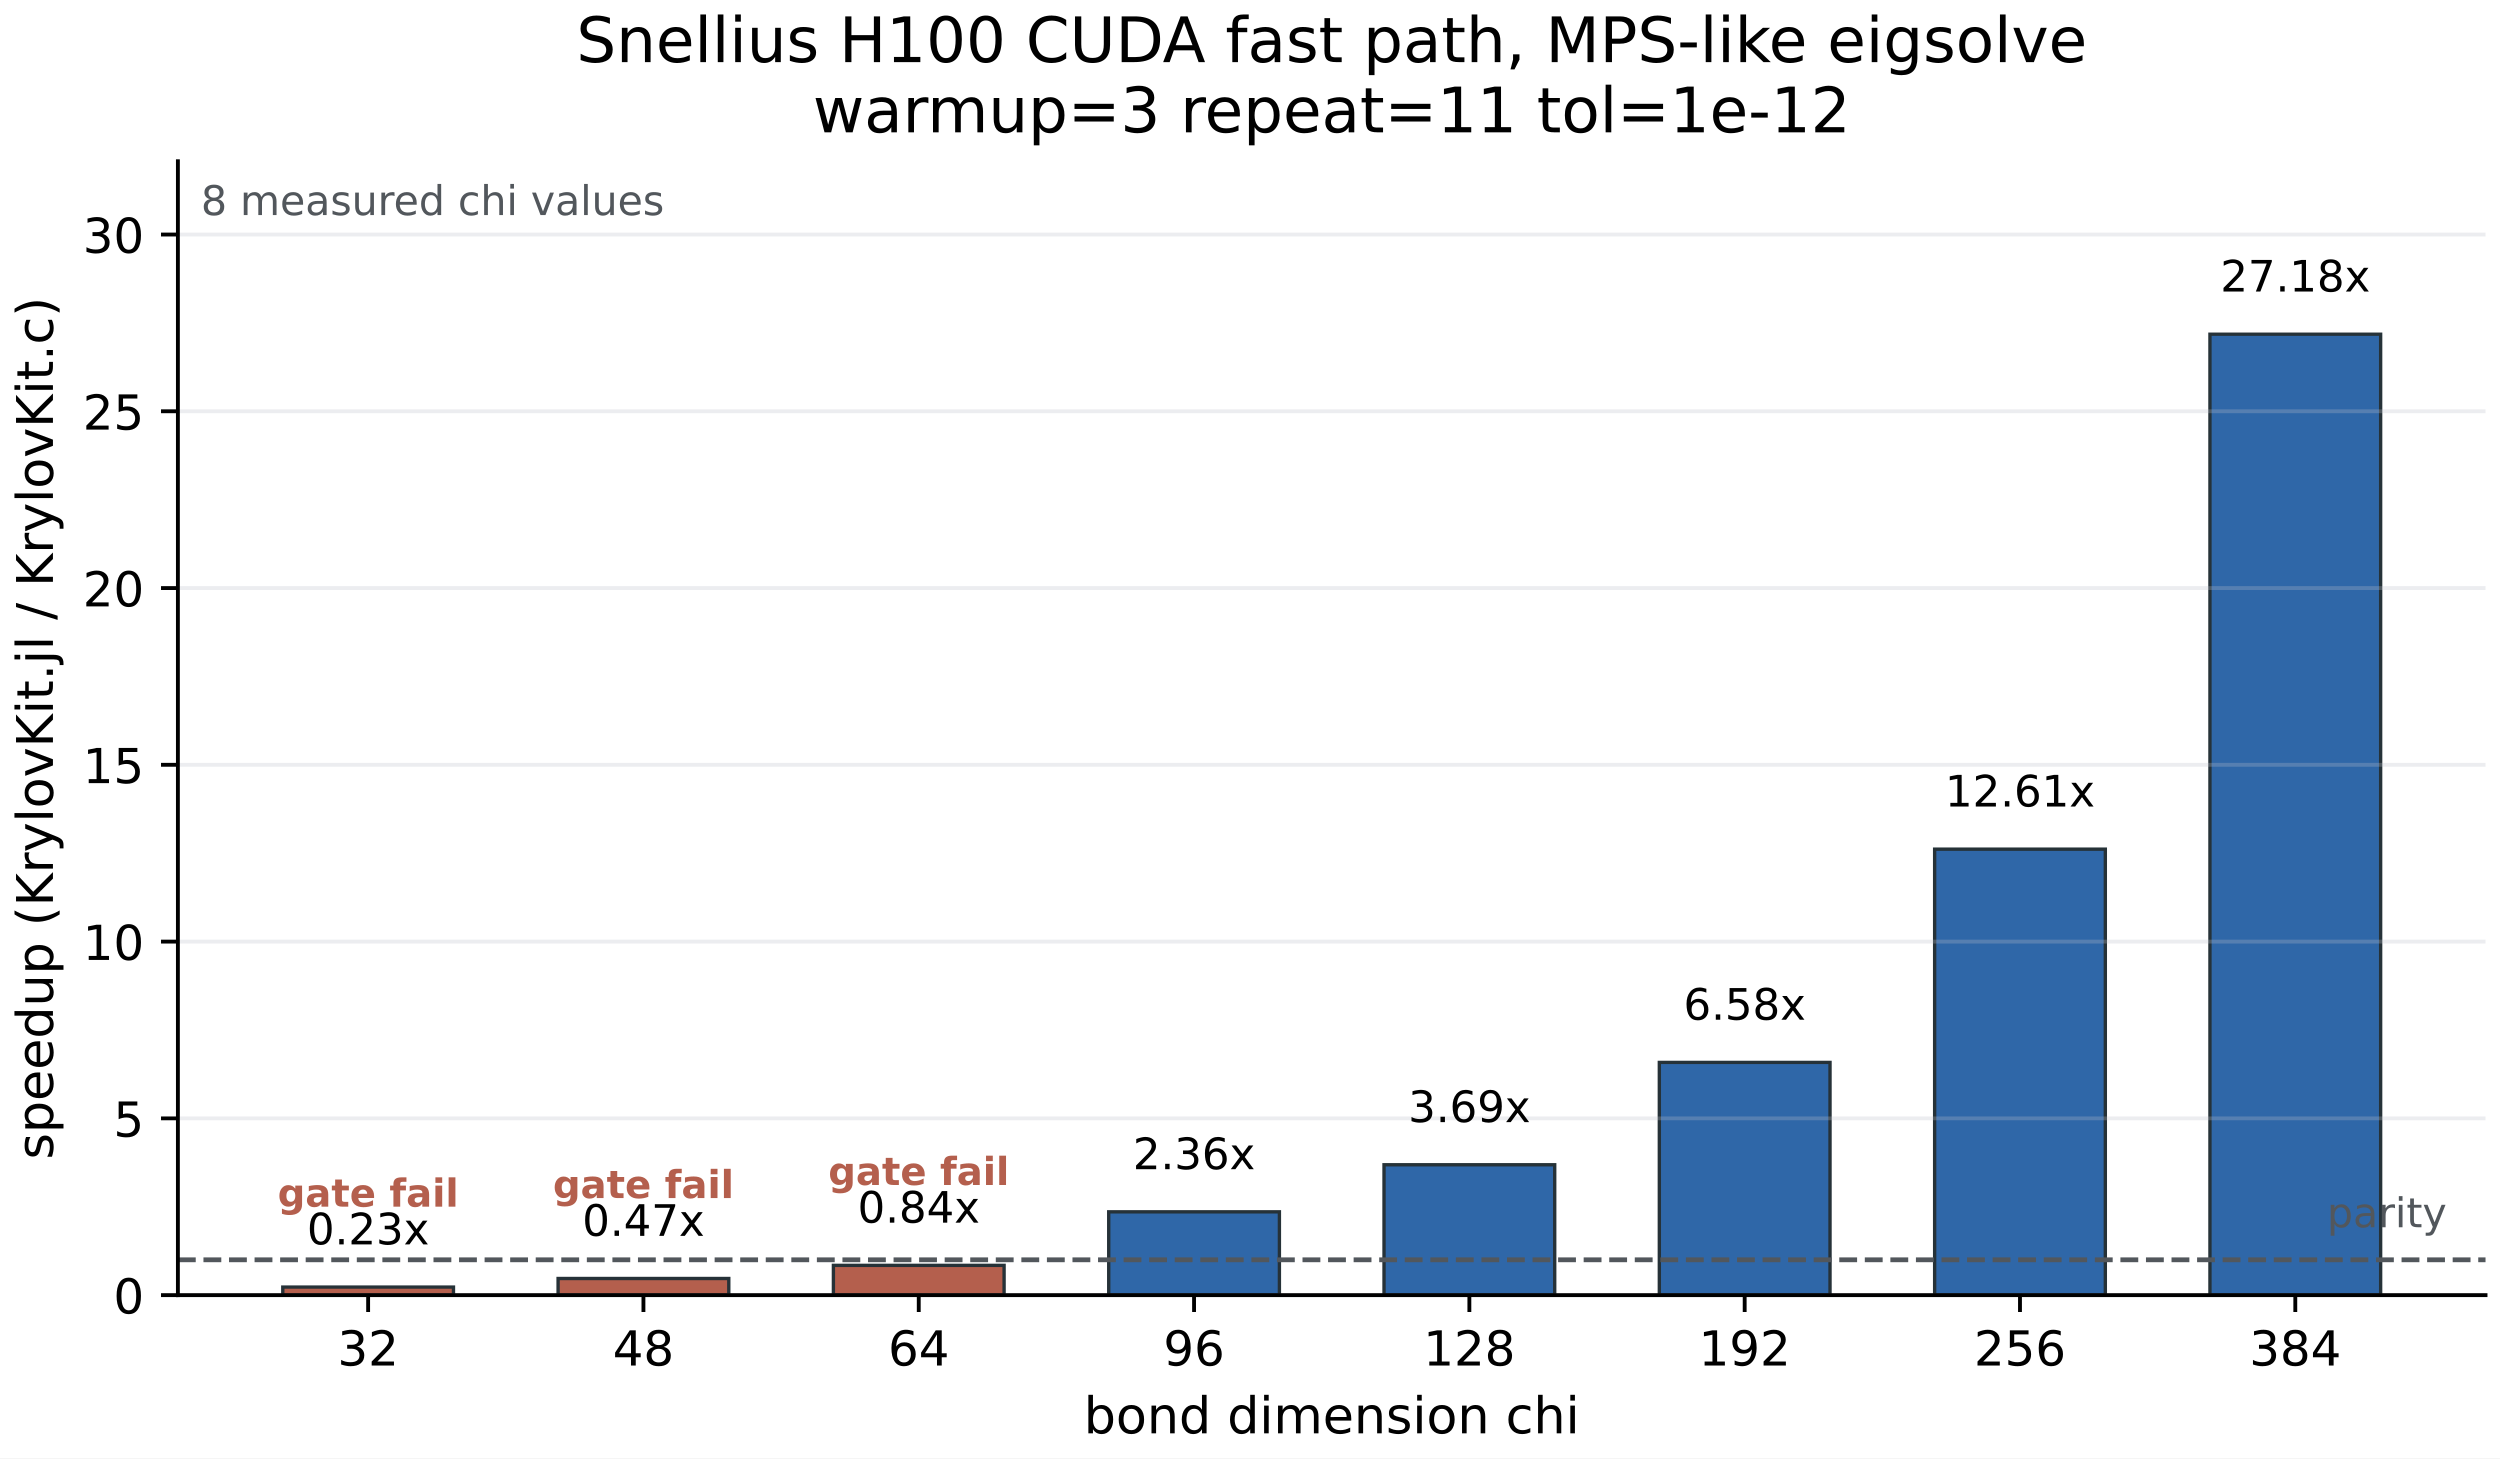
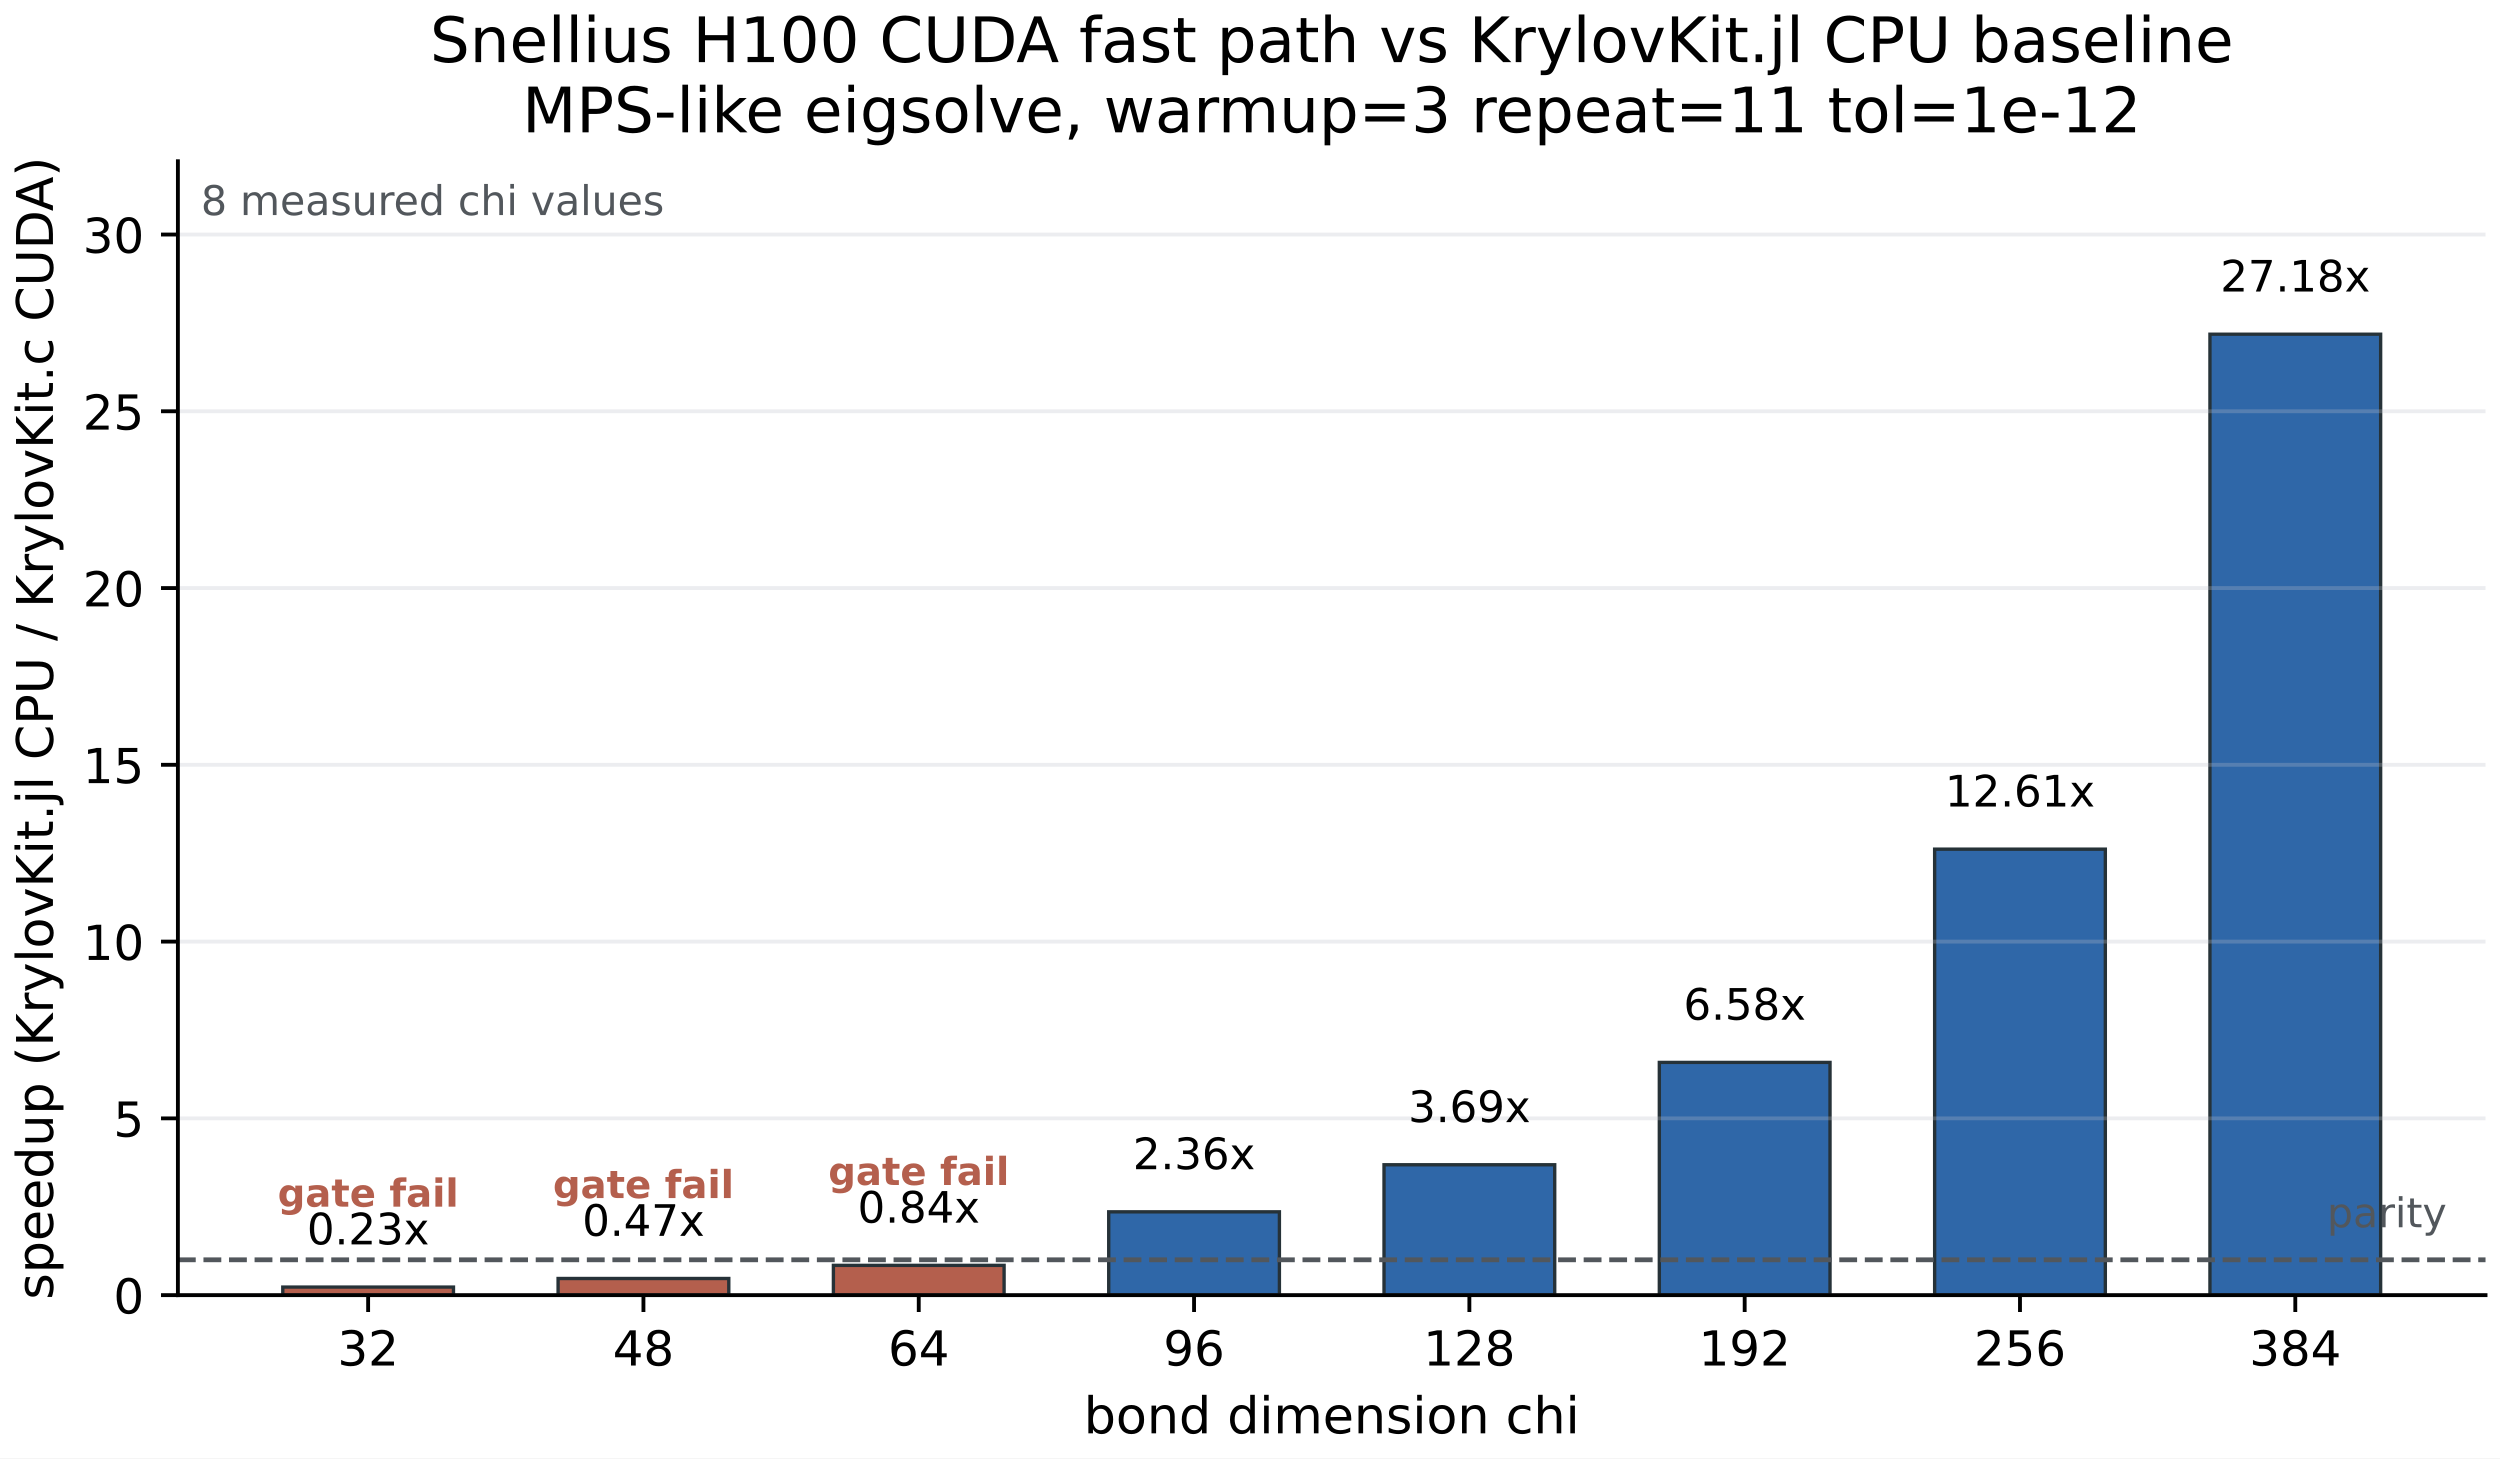
<svg xmlns="http://www.w3.org/2000/svg" xmlns:xlink="http://www.w3.org/1999/xlink" width="518.4pt" height="302.4pt" viewBox="0 0 518.4 302.4" version="1.1">
  <defs>
    <style type="text/css">*{stroke-linejoin: round; stroke-linecap: butt}</style>
  </defs>
  <g id="figure_1">
    <g id="patch_1">
      <path d="M 0 302.4 L 518.4 302.4 L 518.4 0 L 0 0 z " style="fill: #ffffff" />
    </g>
    <g id="axes_1">
      <g id="patch_2">
        <path d="M 36.887 268.56 L 515.4 268.56 L 515.4 33.435 L 36.887 33.435 z " style="fill: #ffffff" />
      </g>
      <g id="patch_3">
-         <path d="M 58.638 268.56 L 94.032 268.56 L 94.032 266.886 L 58.638 266.886 z " clip-path="url(#p4382e1b3cf)" style="fill: #b45f4d; stroke: #263238; stroke-width: 0.7; stroke-linejoin: miter" />
+         <path d="M 58.638 268.56 L 94.032 268.56 L 94.032 266.886 L 58.638 266.886 z " clip-path="url(#p20f5818058)" style="fill: #b45f4d; stroke: #263238; stroke-width: 0.7; stroke-linejoin: miter" />
      </g>
      <g id="patch_4">
-         <path d="M 115.726 268.56 L 151.121 268.56 L 151.121 265.108 L 115.726 265.108 z " clip-path="url(#p4382e1b3cf)" style="fill: #b45f4d; stroke: #263238; stroke-width: 0.7; stroke-linejoin: miter" />
+         <path d="M 115.726 268.56 L 151.121 268.56 L 151.121 265.108 L 115.726 265.108 z " clip-path="url(#p20f5818058)" style="fill: #b45f4d; stroke: #263238; stroke-width: 0.7; stroke-linejoin: miter" />
      </g>
      <g id="patch_5">
-         <path d="M 172.814 268.56 L 208.209 268.56 L 208.209 262.385 L 172.814 262.385 z " clip-path="url(#p4382e1b3cf)" style="fill: #b45f4d; stroke: #263238; stroke-width: 0.7; stroke-linejoin: miter" />
+         <path d="M 172.814 268.56 L 208.209 268.56 L 208.209 262.385 L 172.814 262.385 z " clip-path="url(#p20f5818058)" style="fill: #b45f4d; stroke: #263238; stroke-width: 0.7; stroke-linejoin: miter" />
      </g>
      <g id="patch_6">
-         <path d="M 229.902 268.56 L 265.297 268.56 L 265.297 251.286 L 229.902 251.286 z " clip-path="url(#p4382e1b3cf)" style="fill: #2f67a8; stroke: #263238; stroke-width: 0.7; stroke-linejoin: miter" />
+         <path d="M 229.902 268.56 L 265.297 268.56 L 265.297 251.286 L 229.902 251.286 z " clip-path="url(#p20f5818058)" style="fill: #2f67a8; stroke: #263238; stroke-width: 0.7; stroke-linejoin: miter" />
      </g>
      <g id="patch_7">
-         <path d="M 286.99 268.56 L 322.385 268.56 L 322.385 241.525 L 286.99 241.525 z " clip-path="url(#p4382e1b3cf)" style="fill: #2f67a8; stroke: #263238; stroke-width: 0.7; stroke-linejoin: miter" />
+         <path d="M 286.99 268.56 L 322.385 268.56 L 322.385 241.525 L 286.99 241.525 z " clip-path="url(#p20f5818058)" style="fill: #2f67a8; stroke: #263238; stroke-width: 0.7; stroke-linejoin: miter" />
      </g>
      <g id="patch_8">
-         <path d="M 344.078 268.56 L 379.473 268.56 L 379.473 220.298 L 344.078 220.298 z " clip-path="url(#p4382e1b3cf)" style="fill: #2f67a8; stroke: #263238; stroke-width: 0.7; stroke-linejoin: miter" />
+         <path d="M 344.078 268.56 L 379.473 268.56 L 379.473 220.298 L 344.078 220.298 z " clip-path="url(#p20f5818058)" style="fill: #2f67a8; stroke: #263238; stroke-width: 0.7; stroke-linejoin: miter" />
      </g>
      <g id="patch_9">
-         <path d="M 401.166 268.56 L 436.561 268.56 L 436.561 176.082 L 401.166 176.082 z " clip-path="url(#p4382e1b3cf)" style="fill: #2f67a8; stroke: #263238; stroke-width: 0.7; stroke-linejoin: miter" />
+         <path d="M 401.166 268.56 L 436.561 268.56 L 436.561 176.082 L 401.166 176.082 z " clip-path="url(#p20f5818058)" style="fill: #2f67a8; stroke: #263238; stroke-width: 0.7; stroke-linejoin: miter" />
      </g>
      <g id="patch_10">
-         <path d="M 458.255 268.56 L 493.649 268.56 L 493.649 69.302 L 458.255 69.302 z " clip-path="url(#p4382e1b3cf)" style="fill: #2f67a8; stroke: #263238; stroke-width: 0.7; stroke-linejoin: miter" />
+         <path d="M 458.255 268.56 L 493.649 268.56 L 493.649 69.302 L 458.255 69.302 z " clip-path="url(#p20f5818058)" style="fill: #2f67a8; stroke: #263238; stroke-width: 0.7; stroke-linejoin: miter" />
      </g>
      <g id="matplotlib.axis_1">
        <g id="xtick_1">
          <g id="line2d_1">
            <defs>
-               <path id="m2a04145f76" d="M 0 0 L 0 3.5 " style="stroke: #000000; stroke-width: 0.8" />
+               <path id="m2eb584c30f" d="M 0 0 L 0 3.5 " style="stroke: #000000; stroke-width: 0.8" />
            </defs>
            <g>
-               <use xlink:href="#m2a04145f76" x="76.335" y="268.56" style="stroke: #000000; stroke-width: 0.8" />
+               <use xlink:href="#m2eb584c30f" x="76.335" y="268.56" style="stroke: #000000; stroke-width: 0.8" />
            </g>
          </g>
          <g id="text_1">
            <text style="font-size: 10px; font-family: 'DejaVu Sans', 'Bitstream Vera Sans', 'Computer Modern Sans Serif', 'Lucida Grande', 'Verdana', 'Geneva', 'Lucid', 'Arial', 'Helvetica', 'Avant Garde', sans-serif; text-anchor: middle" x="76.335" y="283.158" transform="rotate(-0 76.33515 283.158)">32</text>
          </g>
        </g>
        <g id="xtick_2">
          <g id="line2d_2">
            <g>
-               <use xlink:href="#m2a04145f76" x="133.423" y="268.56" style="stroke: #000000; stroke-width: 0.8" />
+               <use xlink:href="#m2eb584c30f" x="133.423" y="268.56" style="stroke: #000000; stroke-width: 0.8" />
            </g>
          </g>
          <g id="text_2">
            <text style="font-size: 10px; font-family: 'DejaVu Sans', 'Bitstream Vera Sans', 'Computer Modern Sans Serif', 'Lucida Grande', 'Verdana', 'Geneva', 'Lucid', 'Arial', 'Helvetica', 'Avant Garde', sans-serif; text-anchor: middle" x="133.423" y="283.158" transform="rotate(-0 133.4233 283.158)">48</text>
          </g>
        </g>
        <g id="xtick_3">
          <g id="line2d_3">
            <g>
-               <use xlink:href="#m2a04145f76" x="190.511" y="268.56" style="stroke: #000000; stroke-width: 0.8" />
+               <use xlink:href="#m2eb584c30f" x="190.511" y="268.56" style="stroke: #000000; stroke-width: 0.8" />
            </g>
          </g>
          <g id="text_3">
            <text style="font-size: 10px; font-family: 'DejaVu Sans', 'Bitstream Vera Sans', 'Computer Modern Sans Serif', 'Lucida Grande', 'Verdana', 'Geneva', 'Lucid', 'Arial', 'Helvetica', 'Avant Garde', sans-serif; text-anchor: middle" x="190.511" y="283.158" transform="rotate(-0 190.5114 283.158)">64</text>
          </g>
        </g>
        <g id="xtick_4">
          <g id="line2d_4">
            <g>
-               <use xlink:href="#m2a04145f76" x="247.599" y="268.56" style="stroke: #000000; stroke-width: 0.8" />
+               <use xlink:href="#m2eb584c30f" x="247.599" y="268.56" style="stroke: #000000; stroke-width: 0.8" />
            </g>
          </g>
          <g id="text_4">
            <text style="font-size: 10px; font-family: 'DejaVu Sans', 'Bitstream Vera Sans', 'Computer Modern Sans Serif', 'Lucida Grande', 'Verdana', 'Geneva', 'Lucid', 'Arial', 'Helvetica', 'Avant Garde', sans-serif; text-anchor: middle" x="247.599" y="283.158" transform="rotate(-0 247.5995 283.158)">96</text>
          </g>
        </g>
        <g id="xtick_5">
          <g id="line2d_5">
            <g>
-               <use xlink:href="#m2a04145f76" x="304.688" y="268.56" style="stroke: #000000; stroke-width: 0.8" />
+               <use xlink:href="#m2eb584c30f" x="304.688" y="268.56" style="stroke: #000000; stroke-width: 0.8" />
            </g>
          </g>
          <g id="text_5">
            <text style="font-size: 10px; font-family: 'DejaVu Sans', 'Bitstream Vera Sans', 'Computer Modern Sans Serif', 'Lucida Grande', 'Verdana', 'Geneva', 'Lucid', 'Arial', 'Helvetica', 'Avant Garde', sans-serif; text-anchor: middle" x="304.688" y="283.158" transform="rotate(-0 304.6876 283.158)">128</text>
          </g>
        </g>
        <g id="xtick_6">
          <g id="line2d_6">
            <g>
-               <use xlink:href="#m2a04145f76" x="361.776" y="268.56" style="stroke: #000000; stroke-width: 0.8" />
+               <use xlink:href="#m2eb584c30f" x="361.776" y="268.56" style="stroke: #000000; stroke-width: 0.8" />
            </g>
          </g>
          <g id="text_6">
            <text style="font-size: 10px; font-family: 'DejaVu Sans', 'Bitstream Vera Sans', 'Computer Modern Sans Serif', 'Lucida Grande', 'Verdana', 'Geneva', 'Lucid', 'Arial', 'Helvetica', 'Avant Garde', sans-serif; text-anchor: middle" x="361.776" y="283.158" transform="rotate(-0 361.7757 283.158)">192</text>
          </g>
        </g>
        <g id="xtick_7">
          <g id="line2d_7">
            <g>
-               <use xlink:href="#m2a04145f76" x="418.864" y="268.56" style="stroke: #000000; stroke-width: 0.8" />
+               <use xlink:href="#m2eb584c30f" x="418.864" y="268.56" style="stroke: #000000; stroke-width: 0.8" />
            </g>
          </g>
          <g id="text_7">
            <text style="font-size: 10px; font-family: 'DejaVu Sans', 'Bitstream Vera Sans', 'Computer Modern Sans Serif', 'Lucida Grande', 'Verdana', 'Geneva', 'Lucid', 'Arial', 'Helvetica', 'Avant Garde', sans-serif; text-anchor: middle" x="418.864" y="283.158" transform="rotate(-0 418.8638 283.158)">256</text>
          </g>
        </g>
        <g id="xtick_8">
          <g id="line2d_8">
            <g>
-               <use xlink:href="#m2a04145f76" x="475.952" y="268.56" style="stroke: #000000; stroke-width: 0.8" />
+               <use xlink:href="#m2eb584c30f" x="475.952" y="268.56" style="stroke: #000000; stroke-width: 0.8" />
            </g>
          </g>
          <g id="text_8">
            <text style="font-size: 10px; font-family: 'DejaVu Sans', 'Bitstream Vera Sans', 'Computer Modern Sans Serif', 'Lucida Grande', 'Verdana', 'Geneva', 'Lucid', 'Arial', 'Helvetica', 'Avant Garde', sans-serif; text-anchor: middle" x="475.952" y="283.158" transform="rotate(-0 475.9519 283.158)">384</text>
          </g>
        </g>
        <g id="text_9">
          <text style="font-size: 10.5px; font-family: 'DejaVu Sans', 'Bitstream Vera Sans', 'Computer Modern Sans Serif', 'Lucida Grande', 'Verdana', 'Geneva', 'Lucid', 'Arial', 'Helvetica', 'Avant Garde', sans-serif; text-anchor: middle" x="276.144" y="297.216" transform="rotate(-0 276.1435 297.2161)">bond dimension chi</text>
        </g>
      </g>
      <g id="matplotlib.axis_2">
        <g id="ytick_1">
          <g id="line2d_9">
-             <path d="M 36.887 268.56 L 515.4 268.56 " clip-path="url(#p4382e1b3cf)" style="fill: none; stroke: #b9c0c9; stroke-opacity: 0.28; stroke-width: 0.8; stroke-linecap: square" />
+             <path d="M 36.887 268.56 L 515.4 268.56 " clip-path="url(#p20f5818058)" style="fill: none; stroke: #b9c0c9; stroke-opacity: 0.28; stroke-width: 0.8; stroke-linecap: square" />
          </g>
          <g id="line2d_10">
            <defs>
-               <path id="m36e8fd71bd" d="M 0 0 L -3.5 0 " style="stroke: #000000; stroke-width: 0.8" />
+               <path id="me90634fc21" d="M 0 0 L -3.5 0 " style="stroke: #000000; stroke-width: 0.8" />
            </defs>
            <g>
-               <use xlink:href="#m36e8fd71bd" x="36.887" y="268.56" style="stroke: #000000; stroke-width: 0.8" />
+               <use xlink:href="#me90634fc21" x="36.887" y="268.56" style="stroke: #000000; stroke-width: 0.8" />
            </g>
          </g>
          <g id="text_10">
            <text style="font-size: 10px; font-family: 'DejaVu Sans', 'Bitstream Vera Sans', 'Computer Modern Sans Serif', 'Lucida Grande', 'Verdana', 'Geneva', 'Lucid', 'Arial', 'Helvetica', 'Avant Garde', sans-serif; text-anchor: end" x="29.887" y="272.359" transform="rotate(-0 29.88727 272.3588)">0</text>
          </g>
        </g>
        <g id="ytick_2">
          <g id="line2d_11">
-             <path d="M 36.887 231.905 L 515.4 231.905 " clip-path="url(#p4382e1b3cf)" style="fill: none; stroke: #b9c0c9; stroke-opacity: 0.28; stroke-width: 0.8; stroke-linecap: square" />
+             <path d="M 36.887 231.905 L 515.4 231.905 " clip-path="url(#p20f5818058)" style="fill: none; stroke: #b9c0c9; stroke-opacity: 0.28; stroke-width: 0.8; stroke-linecap: square" />
          </g>
          <g id="line2d_12">
            <g>
-               <use xlink:href="#m36e8fd71bd" x="36.887" y="231.905" style="stroke: #000000; stroke-width: 0.8" />
+               <use xlink:href="#me90634fc21" x="36.887" y="231.905" style="stroke: #000000; stroke-width: 0.8" />
            </g>
          </g>
          <g id="text_11">
            <text style="font-size: 10px; font-family: 'DejaVu Sans', 'Bitstream Vera Sans', 'Computer Modern Sans Serif', 'Lucida Grande', 'Verdana', 'Geneva', 'Lucid', 'Arial', 'Helvetica', 'Avant Garde', sans-serif; text-anchor: end" x="29.887" y="235.704" transform="rotate(-0 29.88727 235.704)">5</text>
          </g>
        </g>
        <g id="ytick_3">
          <g id="line2d_13">
-             <path d="M 36.887 195.25 L 515.4 195.25 " clip-path="url(#p4382e1b3cf)" style="fill: none; stroke: #b9c0c9; stroke-opacity: 0.28; stroke-width: 0.8; stroke-linecap: square" />
+             <path d="M 36.887 195.25 L 515.4 195.25 " clip-path="url(#p20f5818058)" style="fill: none; stroke: #b9c0c9; stroke-opacity: 0.28; stroke-width: 0.8; stroke-linecap: square" />
          </g>
          <g id="line2d_14">
            <g>
-               <use xlink:href="#m36e8fd71bd" x="36.887" y="195.25" style="stroke: #000000; stroke-width: 0.8" />
+               <use xlink:href="#me90634fc21" x="36.887" y="195.25" style="stroke: #000000; stroke-width: 0.8" />
            </g>
          </g>
          <g id="text_12">
            <text style="font-size: 10px; font-family: 'DejaVu Sans', 'Bitstream Vera Sans', 'Computer Modern Sans Serif', 'Lucida Grande', 'Verdana', 'Geneva', 'Lucid', 'Arial', 'Helvetica', 'Avant Garde', sans-serif; text-anchor: end" x="29.887" y="199.049" transform="rotate(-0 29.88727 199.0493)">10</text>
          </g>
        </g>
        <g id="ytick_4">
          <g id="line2d_15">
-             <path d="M 36.887 158.595 L 515.4 158.595 " clip-path="url(#p4382e1b3cf)" style="fill: none; stroke: #b9c0c9; stroke-opacity: 0.28; stroke-width: 0.8; stroke-linecap: square" />
+             <path d="M 36.887 158.595 L 515.4 158.595 " clip-path="url(#p20f5818058)" style="fill: none; stroke: #b9c0c9; stroke-opacity: 0.28; stroke-width: 0.8; stroke-linecap: square" />
          </g>
          <g id="line2d_16">
            <g>
-               <use xlink:href="#m36e8fd71bd" x="36.887" y="158.595" style="stroke: #000000; stroke-width: 0.8" />
+               <use xlink:href="#me90634fc21" x="36.887" y="158.595" style="stroke: #000000; stroke-width: 0.8" />
            </g>
          </g>
          <g id="text_13">
            <text style="font-size: 10px; font-family: 'DejaVu Sans', 'Bitstream Vera Sans', 'Computer Modern Sans Serif', 'Lucida Grande', 'Verdana', 'Geneva', 'Lucid', 'Arial', 'Helvetica', 'Avant Garde', sans-serif; text-anchor: end" x="29.887" y="162.394" transform="rotate(-0 29.88727 162.3945)">15</text>
          </g>
        </g>
        <g id="ytick_5">
          <g id="line2d_17">
-             <path d="M 36.887 121.94 L 515.4 121.94 " clip-path="url(#p4382e1b3cf)" style="fill: none; stroke: #b9c0c9; stroke-opacity: 0.28; stroke-width: 0.8; stroke-linecap: square" />
+             <path d="M 36.887 121.94 L 515.4 121.94 " clip-path="url(#p20f5818058)" style="fill: none; stroke: #b9c0c9; stroke-opacity: 0.28; stroke-width: 0.8; stroke-linecap: square" />
          </g>
          <g id="line2d_18">
            <g>
-               <use xlink:href="#m36e8fd71bd" x="36.887" y="121.94" style="stroke: #000000; stroke-width: 0.8" />
+               <use xlink:href="#me90634fc21" x="36.887" y="121.94" style="stroke: #000000; stroke-width: 0.8" />
            </g>
          </g>
          <g id="text_14">
            <text style="font-size: 10px; font-family: 'DejaVu Sans', 'Bitstream Vera Sans', 'Computer Modern Sans Serif', 'Lucida Grande', 'Verdana', 'Geneva', 'Lucid', 'Arial', 'Helvetica', 'Avant Garde', sans-serif; text-anchor: end" x="29.887" y="125.74" transform="rotate(-0 29.88727 125.7397)">20</text>
          </g>
        </g>
        <g id="ytick_6">
          <g id="line2d_19">
-             <path d="M 36.887 85.286 L 515.4 85.286 " clip-path="url(#p4382e1b3cf)" style="fill: none; stroke: #b9c0c9; stroke-opacity: 0.28; stroke-width: 0.8; stroke-linecap: square" />
+             <path d="M 36.887 85.286 L 515.4 85.286 " clip-path="url(#p20f5818058)" style="fill: none; stroke: #b9c0c9; stroke-opacity: 0.28; stroke-width: 0.8; stroke-linecap: square" />
          </g>
          <g id="line2d_20">
            <g>
-               <use xlink:href="#m36e8fd71bd" x="36.887" y="85.286" style="stroke: #000000; stroke-width: 0.8" />
+               <use xlink:href="#me90634fc21" x="36.887" y="85.286" style="stroke: #000000; stroke-width: 0.8" />
            </g>
          </g>
          <g id="text_15">
            <text style="font-size: 10px; font-family: 'DejaVu Sans', 'Bitstream Vera Sans', 'Computer Modern Sans Serif', 'Lucida Grande', 'Verdana', 'Geneva', 'Lucid', 'Arial', 'Helvetica', 'Avant Garde', sans-serif; text-anchor: end" x="29.887" y="89.085" transform="rotate(-0 29.88727 89.08492)">25</text>
          </g>
        </g>
        <g id="ytick_7">
          <g id="line2d_21">
-             <path d="M 36.887 48.631 L 515.4 48.631 " clip-path="url(#p4382e1b3cf)" style="fill: none; stroke: #b9c0c9; stroke-opacity: 0.28; stroke-width: 0.8; stroke-linecap: square" />
+             <path d="M 36.887 48.631 L 515.4 48.631 " clip-path="url(#p20f5818058)" style="fill: none; stroke: #b9c0c9; stroke-opacity: 0.28; stroke-width: 0.8; stroke-linecap: square" />
          </g>
          <g id="line2d_22">
            <g>
-               <use xlink:href="#m36e8fd71bd" x="36.887" y="48.631" style="stroke: #000000; stroke-width: 0.8" />
+               <use xlink:href="#me90634fc21" x="36.887" y="48.631" style="stroke: #000000; stroke-width: 0.8" />
            </g>
          </g>
          <g id="text_16">
            <text style="font-size: 10px; font-family: 'DejaVu Sans', 'Bitstream Vera Sans', 'Computer Modern Sans Serif', 'Lucida Grande', 'Verdana', 'Geneva', 'Lucid', 'Arial', 'Helvetica', 'Avant Garde', sans-serif; text-anchor: end" x="29.887" y="52.43" transform="rotate(-0 29.88727 52.43014)">30</text>
          </g>
        </g>
        <g id="text_17">
-           <text style="font-size: 10.5px; font-family: 'DejaVu Sans', 'Bitstream Vera Sans', 'Computer Modern Sans Serif', 'Lucida Grande', 'Verdana', 'Geneva', 'Lucid', 'Arial', 'Helvetica', 'Avant Garde', sans-serif; text-anchor: middle" x="10.979" y="150.997" transform="rotate(-90 10.9786 150.9975)">speedup (KrylovKit.jl / KrylovKit.c)</text>
+           <text style="font-size: 10.5px; font-family: 'DejaVu Sans', 'Bitstream Vera Sans', 'Computer Modern Sans Serif', 'Lucida Grande', 'Verdana', 'Geneva', 'Lucid', 'Arial', 'Helvetica', 'Avant Garde', sans-serif; text-anchor: middle" x="10.979" y="150.997" transform="rotate(-90 10.9786 150.9975)">speedup (KrylovKit.jl CPU / KrylovKit.c CUDA)</text>
        </g>
      </g>
      <g id="line2d_23">
-         <path d="M 36.887 261.229 L 515.4 261.229 " clip-path="url(#p4382e1b3cf)" style="fill: none; stroke-dasharray: 3.7,1.6; stroke-dashoffset: 0; stroke: #52575c" />
+         <path d="M 36.887 261.229 L 515.4 261.229 " clip-path="url(#p20f5818058)" style="fill: none; stroke-dasharray: 3.7,1.6; stroke-dashoffset: 0; stroke: #52575c" />
      </g>
      <g id="patch_11">
        <path d="M 36.887 268.56 L 36.887 33.435 " style="fill: none; stroke: #000000; stroke-width: 0.8; stroke-linejoin: miter; stroke-linecap: square" />
      </g>
      <g id="patch_12">
        <path d="M 36.887 268.56 L 515.4 268.56 " style="fill: none; stroke: #000000; stroke-width: 0.8; stroke-linejoin: miter; stroke-linecap: square" />
      </g>
      <g id="text_18">
        <text style="font-size: 9px; font-family: 'DejaVu Sans', 'Bitstream Vera Sans', 'Computer Modern Sans Serif', 'Lucida Grande', 'Verdana', 'Geneva', 'Lucid', 'Arial', 'Helvetica', 'Avant Garde', sans-serif; text-anchor: middle" x="76.335" y="258.04" transform="rotate(-0 76.33515 258.0402)">0.23x</text>
      </g>
      <g id="text_19">
        <text style="font-weight: 700; font-size: 8px; font-family: 'DejaVu Sans', 'Bitstream Vera Sans', 'Computer Modern Sans Serif', 'Lucida Grande', 'Verdana', 'Geneva', 'Lucid', 'Arial', 'Helvetica', 'Avant Garde', sans-serif; text-anchor: middle; fill: #b45f4d" x="76.335" y="250.215" transform="rotate(-0 76.33515 250.2153)">gate fail</text>
      </g>
      <g id="text_20">
        <text style="font-size: 9px; font-family: 'DejaVu Sans', 'Bitstream Vera Sans', 'Computer Modern Sans Serif', 'Lucida Grande', 'Verdana', 'Geneva', 'Lucid', 'Arial', 'Helvetica', 'Avant Garde', sans-serif; text-anchor: middle" x="133.423" y="256.263" transform="rotate(-0 133.4233 256.2626)">0.47x</text>
      </g>
      <g id="text_21">
        <text style="font-weight: 700; font-size: 8px; font-family: 'DejaVu Sans', 'Bitstream Vera Sans', 'Computer Modern Sans Serif', 'Lucida Grande', 'Verdana', 'Geneva', 'Lucid', 'Arial', 'Helvetica', 'Avant Garde', sans-serif; text-anchor: middle; fill: #b45f4d" x="133.423" y="248.438" transform="rotate(-0 133.4233 248.4377)">gate fail</text>
      </g>
      <g id="text_22">
        <text style="font-size: 9px; font-family: 'DejaVu Sans', 'Bitstream Vera Sans', 'Computer Modern Sans Serif', 'Lucida Grande', 'Verdana', 'Geneva', 'Lucid', 'Arial', 'Helvetica', 'Avant Garde', sans-serif; text-anchor: middle" x="190.511" y="253.539" transform="rotate(-0 190.5114 253.5394)">0.84x</text>
      </g>
      <g id="text_23">
        <text style="font-weight: 700; font-size: 8px; font-family: 'DejaVu Sans', 'Bitstream Vera Sans', 'Computer Modern Sans Serif', 'Lucida Grande', 'Verdana', 'Geneva', 'Lucid', 'Arial', 'Helvetica', 'Avant Garde', sans-serif; text-anchor: middle; fill: #b45f4d" x="190.511" y="245.715" transform="rotate(-0 190.5114 245.7146)">gate fail</text>
      </g>
      <g id="text_24">
        <text style="font-size: 9px; font-family: 'DejaVu Sans', 'Bitstream Vera Sans', 'Computer Modern Sans Serif', 'Lucida Grande', 'Verdana', 'Geneva', 'Lucid', 'Arial', 'Helvetica', 'Avant Garde', sans-serif; text-anchor: middle" x="247.599" y="242.441" transform="rotate(-0 247.5995 242.4406)">2.36x</text>
      </g>
      <g id="text_25">
        <text style="font-size: 9px; font-family: 'DejaVu Sans', 'Bitstream Vera Sans', 'Computer Modern Sans Serif', 'Lucida Grande', 'Verdana', 'Geneva', 'Lucid', 'Arial', 'Helvetica', 'Avant Garde', sans-serif; text-anchor: middle" x="304.688" y="232.679" transform="rotate(-0 304.6876 232.6792)">3.69x</text>
      </g>
      <g id="text_26">
        <text style="font-size: 9px; font-family: 'DejaVu Sans', 'Bitstream Vera Sans', 'Computer Modern Sans Serif', 'Lucida Grande', 'Verdana', 'Geneva', 'Lucid', 'Arial', 'Helvetica', 'Avant Garde', sans-serif; text-anchor: middle" x="361.776" y="211.452" transform="rotate(-0 361.7757 211.4524)">6.58x</text>
      </g>
      <g id="text_27">
        <text style="font-size: 9px; font-family: 'DejaVu Sans', 'Bitstream Vera Sans', 'Computer Modern Sans Serif', 'Lucida Grande', 'Verdana', 'Geneva', 'Lucid', 'Arial', 'Helvetica', 'Avant Garde', sans-serif; text-anchor: middle" x="418.864" y="167.236" transform="rotate(-0 418.8638 167.2358)">12.61x</text>
      </g>
      <g id="text_28">
        <text style="font-size: 9px; font-family: 'DejaVu Sans', 'Bitstream Vera Sans', 'Computer Modern Sans Serif', 'Lucida Grande', 'Verdana', 'Geneva', 'Lucid', 'Arial', 'Helvetica', 'Avant Garde', sans-serif; text-anchor: middle" x="475.952" y="60.456" transform="rotate(-0 475.9519 60.45603)">27.18x</text>
      </g>
      <g id="text_29">
        <text style="font-size: 8.5px; font-family: 'DejaVu Sans', 'Bitstream Vera Sans', 'Computer Modern Sans Serif', 'Lucida Grande', 'Verdana', 'Geneva', 'Lucid', 'Arial', 'Helvetica', 'Avant Garde', sans-serif; text-anchor: start; fill: #52575c" x="41.672" y="44.597" transform="rotate(-0 41.6724 44.59652)">8 measured chi values</text>
      </g>
      <g id="text_30">
        <text style="font-size: 8.5px; font-family: 'DejaVu Sans', 'Bitstream Vera Sans', 'Computer Modern Sans Serif', 'Lucida Grande', 'Verdana', 'Geneva', 'Lucid', 'Arial', 'Helvetica', 'Avant Garde', sans-serif; text-anchor: end; fill: #52575c" x="507.35" y="254.479" transform="rotate(-0 507.3503 254.4795)">parity</text>
      </g>
      <g id="text_31">
-         <text style="font-size: 13px; font-family: 'DejaVu Sans', 'Bitstream Vera Sans', 'Computer Modern Sans Serif', 'Lucida Grande', 'Verdana', 'Geneva', 'Lucid', 'Arial', 'Helvetica', 'Avant Garde', sans-serif" transform="translate(119.5169 12.87821)">Snellius H100 CUDA fast path, MPS-like eigsolve</text>
-         <text style="font-size: 13px; font-family: 'DejaVu Sans', 'Bitstream Vera Sans', 'Computer Modern Sans Serif', 'Lucida Grande', 'Verdana', 'Geneva', 'Lucid', 'Arial', 'Helvetica', 'Avant Garde', sans-serif" transform="translate(168.5645 27.43537)">warmup=3 repeat=11 tol=1e-12</text>
+         <text style="font-size: 13px; font-family: 'DejaVu Sans', 'Bitstream Vera Sans', 'Computer Modern Sans Serif', 'Lucida Grande', 'Verdana', 'Geneva', 'Lucid', 'Arial', 'Helvetica', 'Avant Garde', sans-serif" transform="translate(89.1568 12.87821)">Snellius H100 CUDA fast path vs KrylovKit.jl CPU baseline</text>
+         <text style="font-size: 13px; font-family: 'DejaVu Sans', 'Bitstream Vera Sans', 'Computer Modern Sans Serif', 'Lucida Grande', 'Verdana', 'Geneva', 'Lucid', 'Arial', 'Helvetica', 'Avant Garde', sans-serif" transform="translate(108.281 27.43537)">MPS-like eigsolve, warmup=3 repeat=11 tol=1e-12</text>
      </g>
    </g>
  </g>
  <defs>
-     <clipPath id="p4382e1b3cf">
+     <clipPath id="p20f5818058">
      <rect x="36.887" y="33.435" width="478.512" height="235.124" />
    </clipPath>
  </defs>
</svg>
